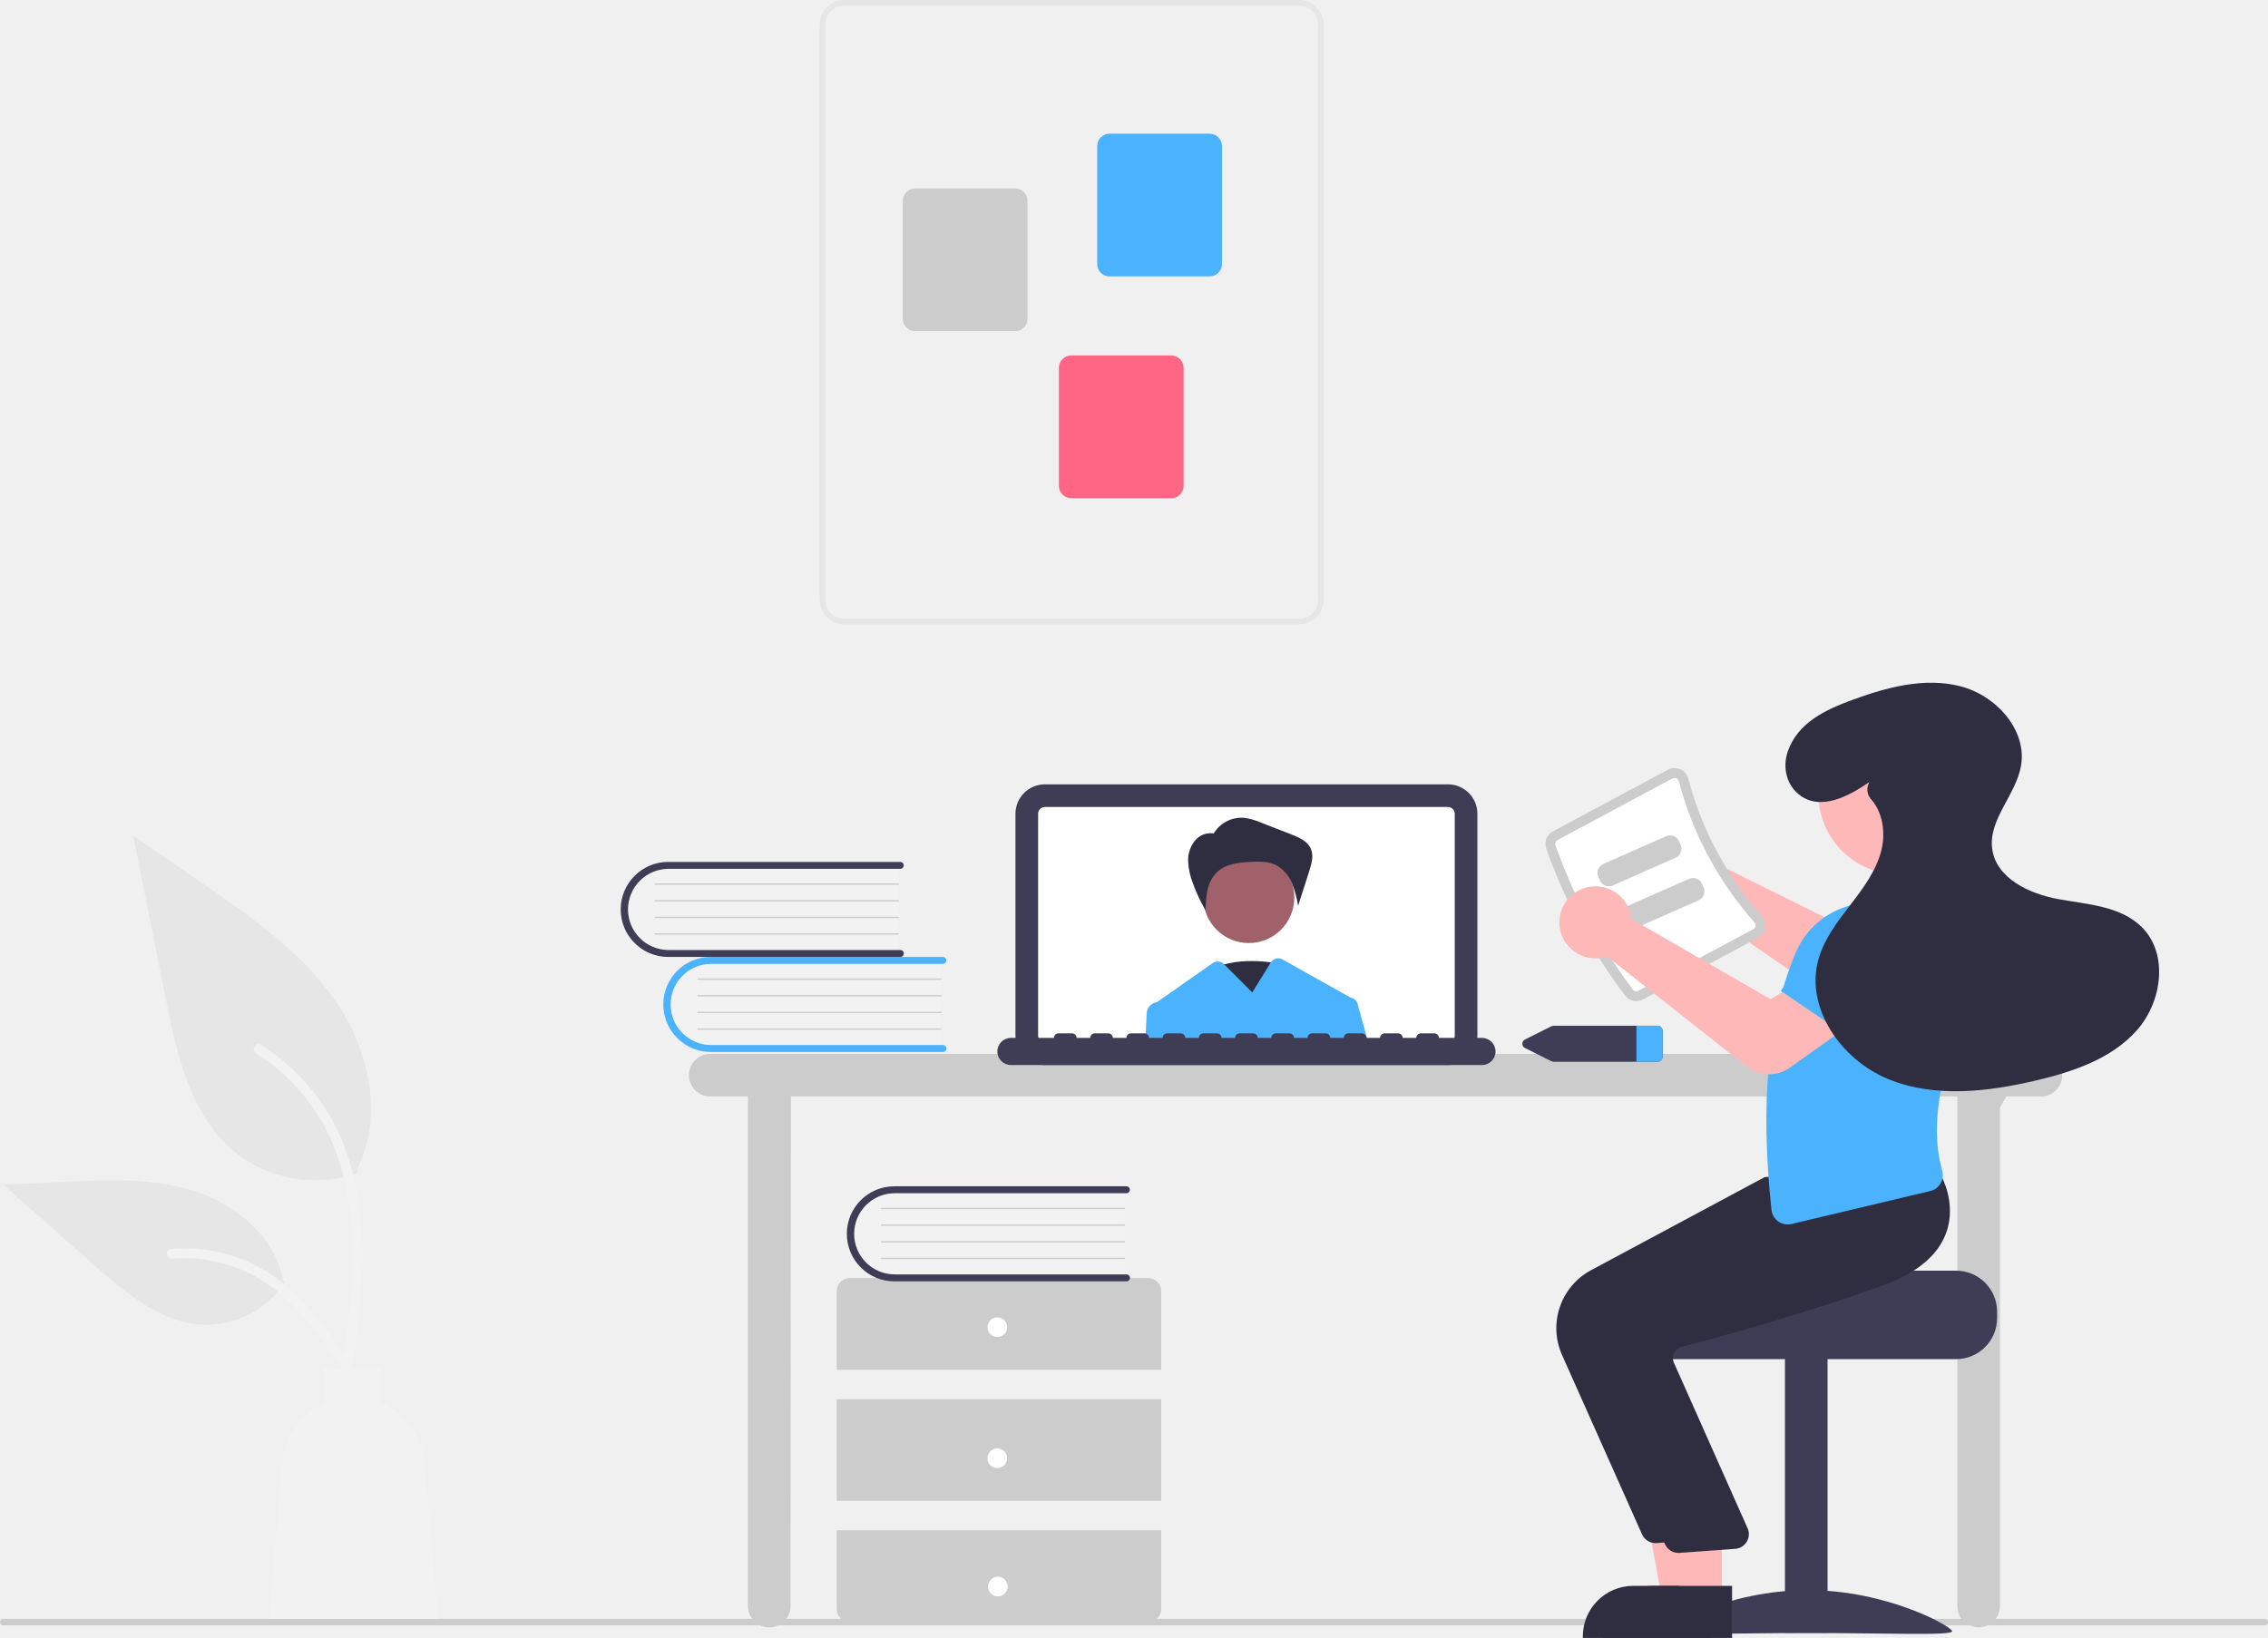
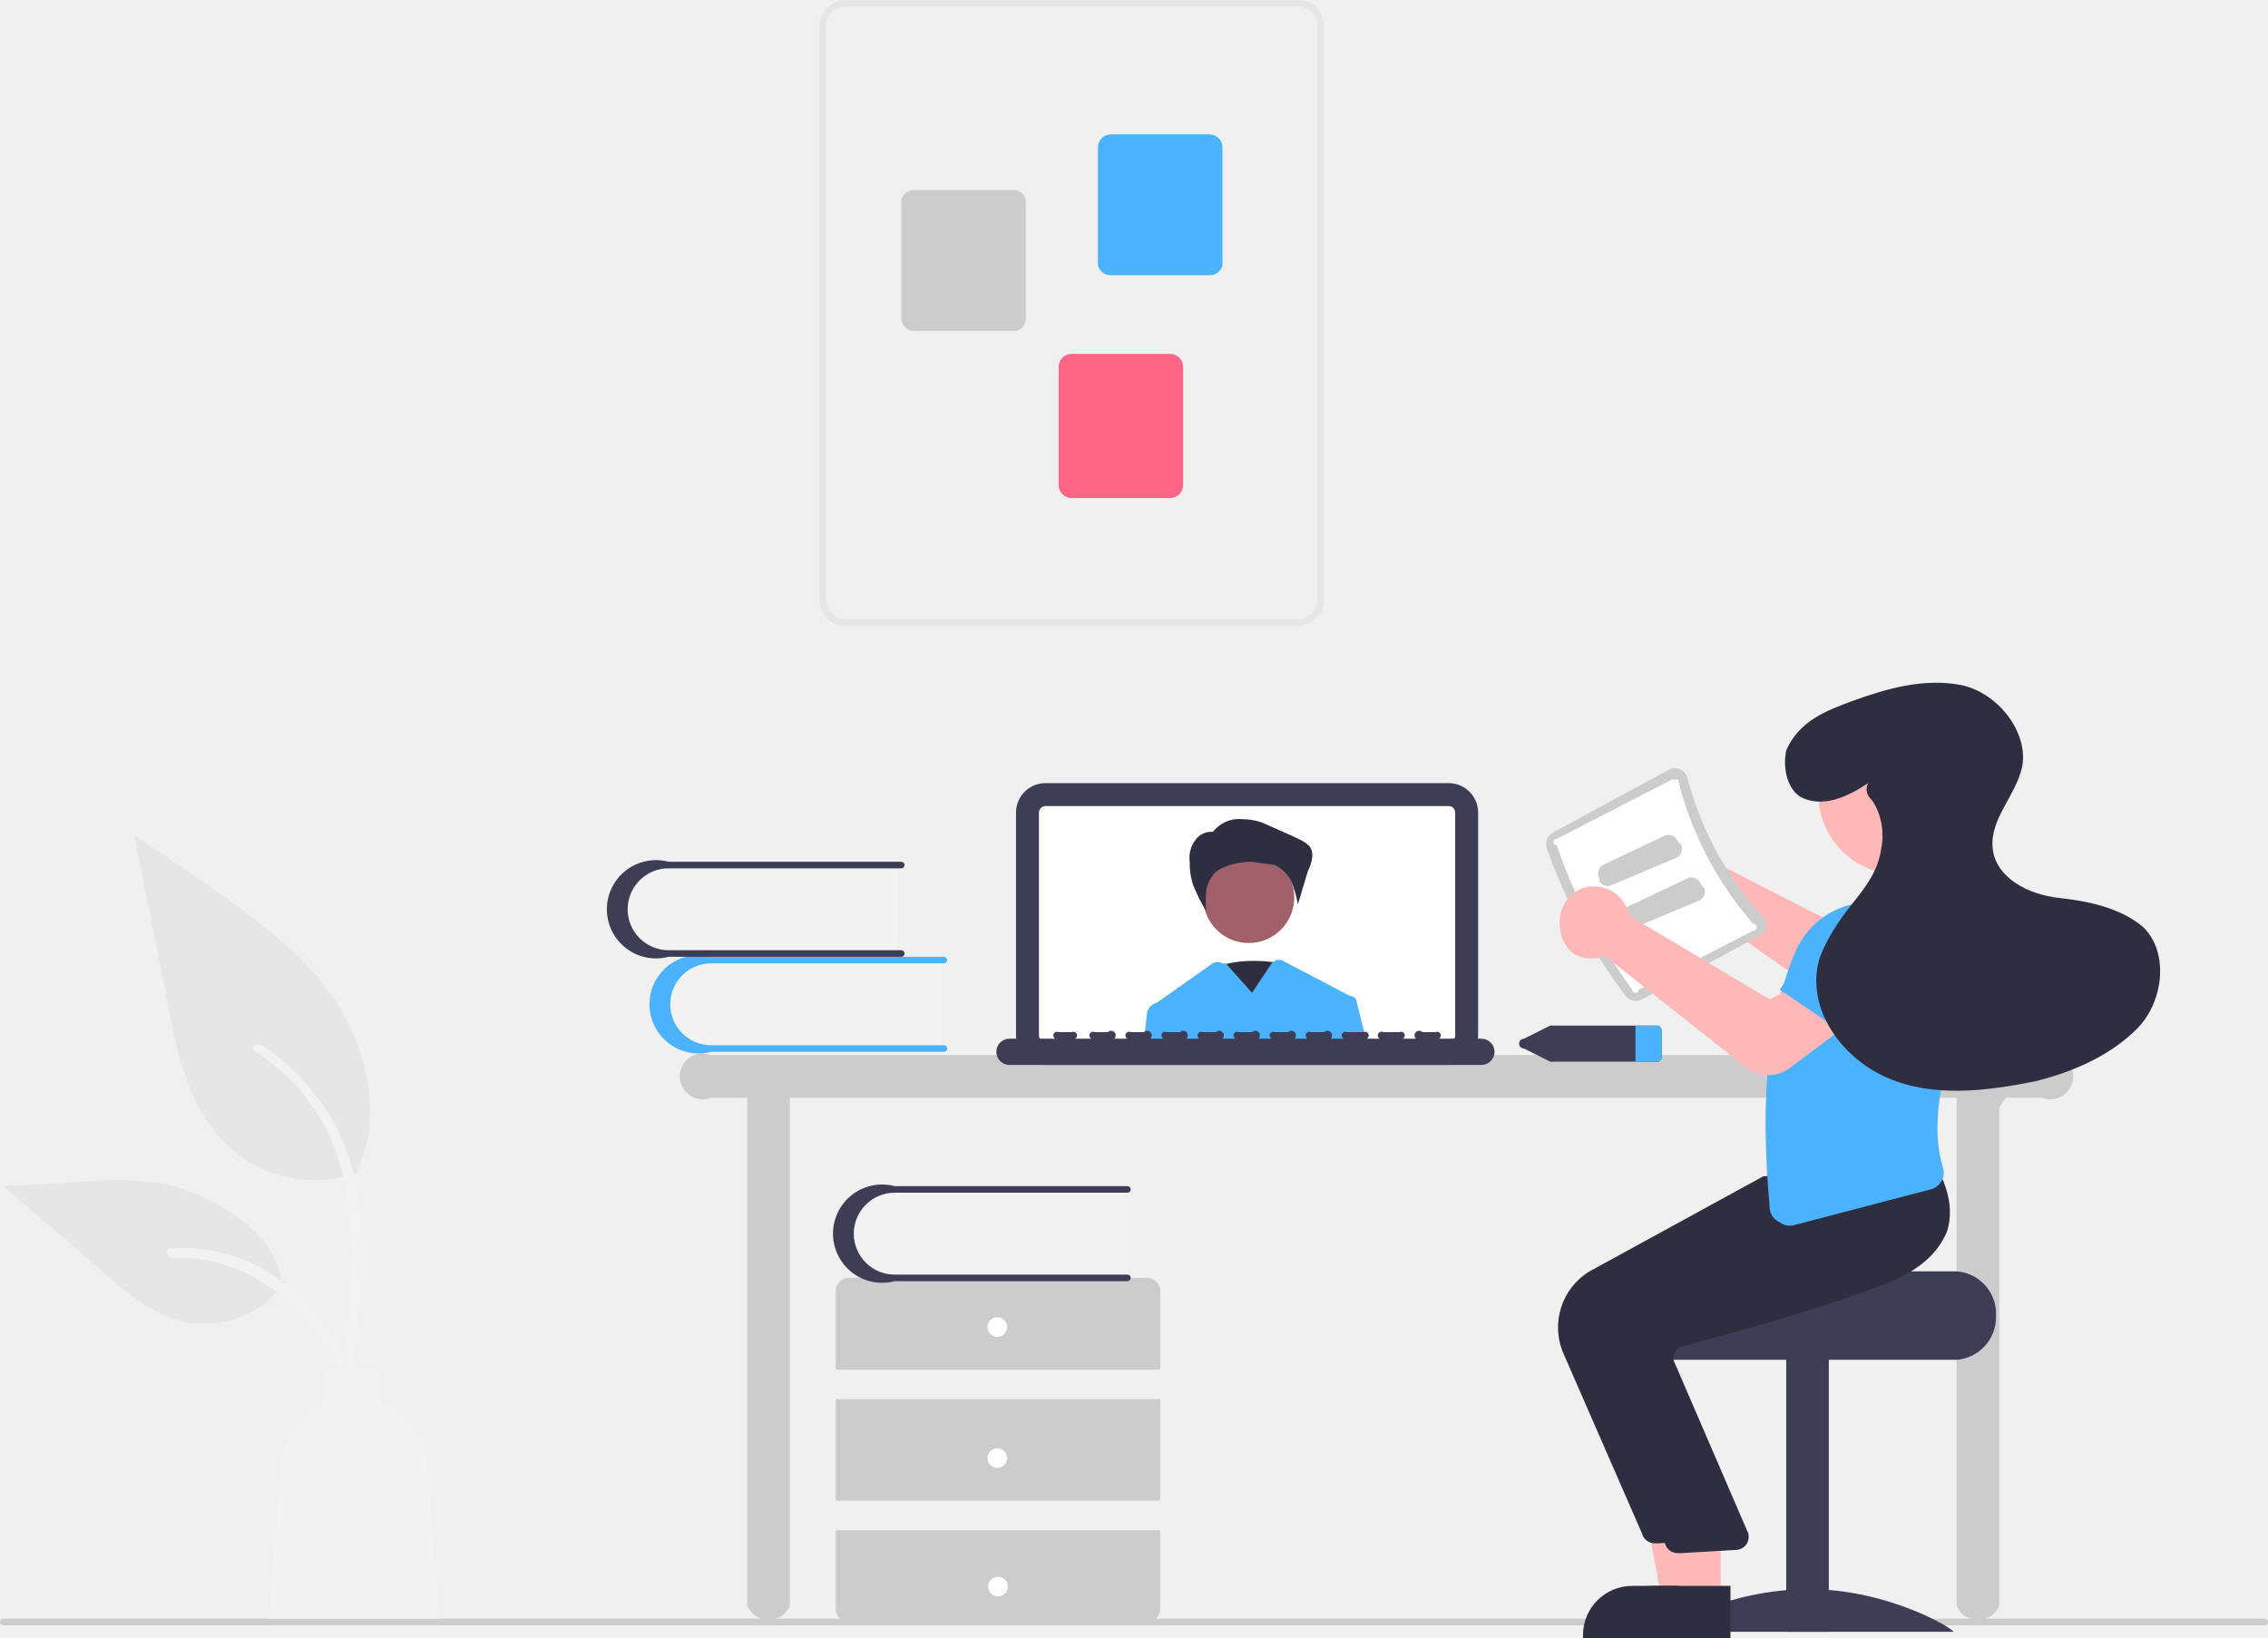
- <svg xmlns="http://www.w3.org/2000/svg" id="b05a6369-67c7-4001-9b85-a83fbbd225d4" data-name="Layer 1" width="692" height="499.877" viewBox="0 0 692 499.877">
-   <path d="M945,696.105H255a1,1,0,0,1,0-2H945a1,1,0,0,1,0,2Z" transform="translate(-254 -200.0616)" fill="#ccc" />
-   <path d="M876.704,521.703h-406a6.5,6.5,0,1,0,0,13h11.5v155.5a6.5,6.5,0,0,0,13,0l.099-155.5H851.204v155.5a6.5,6.5,0,0,0,13,0V538.13l1.891-3.427h10.609a6.5,6.5,0,1,0,0-13Z" transform="translate(-254 -200.0616)" fill="#ccc" />
-   <path d="M695.794,525.105H572.812a8.992,8.992,0,0,1-8.982-8.982V448.414a8.992,8.992,0,0,1,8.982-8.982H695.794a8.992,8.992,0,0,1,8.982,8.982v67.709A8.992,8.992,0,0,1,695.794,525.105Z" transform="translate(-254 -200.0616)" fill="#3f3d56" />
-   <path d="M695.793,446.345H572.813a2.074,2.074,0,0,0-2.07,2.07v67.71a2.074,2.074,0,0,0,2.07,2.07H695.793a2.074,2.074,0,0,0,2.07-2.07v-67.71A2.074,2.074,0,0,0,695.793,446.345Z" transform="translate(-254 -200.0616)" fill="#fff" />
-   <path d="M644.792,494.283s-14.722-3.392-22.82,2.827,10.306,20.355,10.306,20.355Z" transform="translate(-254 -200.0616)" fill="#2f2e41" />
-   <circle cx="381.024" cy="273.924" r="13.887" fill="#a0616a" />
-   <path d="M624.286,454.492a9.898,9.898,0,0,1,9.126-4.856,19.397,19.397,0,0,1,5.515,1.544l9.078,3.541c2.349.916,4.922,2.039,5.941,4.345.946,2.141.24,4.613-.474,6.841l-3.397,10.593a32.246,32.246,0,0,0-1.925-6.998,10.835,10.835,0,0,0-4.704-5.364c-2.358-1.21-5.137-1.185-7.785-1.057-3.749.18-7.826.657-10.489,3.302a10.895,10.895,0,0,0-2.765,5.399,32.5,32.5,0,0,0-.58,6.112,50.669,50.669,0,0,1-3.869-8.295,20.525,20.525,0,0,1-1.438-6.715,9.444,9.444,0,0,1,2.165-6.387,6.195,6.195,0,0,1,6.231-1.961Z" transform="translate(-254 -200.0616)" fill="#2f2e41" />
-   <path d="M668.183,506.325a2.472,2.472,0,0,0-2.07-1.79.86.86,0,0,0-.1-.06L645.282,492.856a2.637,2.637,0,0,0-3.528.908l-5.67,9.18-8.54-8.54-.136-.136a2.636,2.636,0,0,0-3.376-.295l-17.038,11.931c-.03,0-.06.01-.09.01a3.633,3.633,0,0,0-3.03,3.39l-.44,8.89h68.04Z" transform="translate(-254 -200.0616)" fill="#4bb3fd" />
-   <path d="M706.158,516.814H693.03a1.382,1.382,0,0,0-1.382-1.382h-4.145a1.382,1.382,0,0,0-1.382,1.382h-4.145a1.382,1.382,0,0,0-1.382-1.382H676.449a1.382,1.382,0,0,0-1.382,1.382h-4.145a1.382,1.382,0,0,0-1.382-1.382h-4.145a1.382,1.382,0,0,0-1.382,1.382h-4.145A1.382,1.382,0,0,0,658.485,515.432h-4.145a1.382,1.382,0,0,0-1.382,1.382h-4.145a1.382,1.382,0,0,0-1.382-1.382H643.285a1.382,1.382,0,0,0-1.382,1.382H637.758a1.382,1.382,0,0,0-1.382-1.382h-4.145a1.382,1.382,0,0,0-1.382,1.382h-4.145a1.382,1.382,0,0,0-1.382-1.382h-4.145a1.382,1.382,0,0,0-1.382,1.382H615.649a1.382,1.382,0,0,0-1.382-1.382h-4.145a1.382,1.382,0,0,0-1.382,1.382h-4.145a1.382,1.382,0,0,0-1.382-1.382h-4.145a1.382,1.382,0,0,0-1.382,1.382h-4.145a1.382,1.382,0,0,0-1.382-1.382h-4.145a1.382,1.382,0,0,0-1.382,1.382H582.485a1.382,1.382,0,0,0-1.382-1.382H576.958a1.382,1.382,0,0,0-1.382,1.382H562.449a4.145,4.145,0,0,0,0,8.291H706.158a4.145,4.145,0,0,0,0-8.291Z" transform="translate(-254 -200.0616)" fill="#3f3d56" />
-   <path d="M541.079,492.74v27.526H472.117a13.771,13.771,0,1,1,0-27.526Z" transform="translate(-254 -200.0616)" fill="#f2f2f2" />
-   <path d="M542.773,520.054a1.059,1.059,0,0,1-1.059,1.059h-70.826a14.504,14.504,0,1,1,0-29.008h70.826a1.059,1.059,0,0,1,0,2.117h-70.826a12.387,12.387,0,0,0,0,24.773h70.826A1.059,1.059,0,0,1,542.773,520.054Z" transform="translate(-254 -200.0616)" fill="#4bb3fd" />
-   <path d="M541.079,499.092H466.971a.212.212,0,1,1,0-.423h74.108a.212.212,0,0,1,0,.423Z" transform="translate(-254 -200.0616)" fill="#ccc" />
-   <path d="M541.079,504.174H466.971a.212.212,0,1,1,0-.423h74.108a.212.212,0,0,1,0,.423Z" transform="translate(-254 -200.0616)" fill="#ccc" />
-   <path d="M541.079,509.255H466.971a.212.212,0,1,1,0-.423h74.108a.212.212,0,0,1,0,.423Z" transform="translate(-254 -200.0616)" fill="#ccc" />
-   <path d="M541.079,514.337H466.971a.212.212,0,1,1,0-.423h74.108a.212.212,0,0,1,0,.423Z" transform="translate(-254 -200.0616)" fill="#ccc" />
-   <path d="M528.079,463.74v27.526H459.117a13.771,13.771,0,1,1,0-27.526Z" transform="translate(-254 -200.0616)" fill="#f2f2f2" />
-   <path d="M529.773,491.054a1.059,1.059,0,0,1-1.059,1.059h-70.826a14.504,14.504,0,1,1,0-29.008h70.826a1.059,1.059,0,0,1,0,2.117h-70.826a12.387,12.387,0,0,0,0,24.773h70.826A1.059,1.059,0,0,1,529.773,491.054Z" transform="translate(-254 -200.0616)" fill="#3f3d56" />
-   <path d="M528.079,470.092H453.971a.212.212,0,1,1,0-.423h74.108a.212.212,0,0,1,0,.423Z" transform="translate(-254 -200.0616)" fill="#ccc" />
-   <path d="M528.079,475.174H453.971a.212.212,0,1,1,0-.423h74.108a.212.212,0,0,1,0,.423Z" transform="translate(-254 -200.0616)" fill="#ccc" />
-   <path d="M528.079,480.255H453.971a.212.212,0,1,1,0-.423h74.108a.212.212,0,0,1,0,.423Z" transform="translate(-254 -200.0616)" fill="#ccc" />
-   <path d="M528.079,485.337H453.971a.212.212,0,1,1,0-.423h74.108a.212.212,0,0,1,0,.423Z" transform="translate(-254 -200.0616)" fill="#ccc" />
-   <path d="M608.303,618.105v-24a4,4,0,0,0-4-4h-91a4,4,0,0,0-4,4v24Z" transform="translate(-254 -200.0616)" fill="#ccc" />
-   <rect x="255.303" y="427.043" width="99" height="31" fill="#ccc" />
-   <path d="M509.303,667.105v24a4,4,0,0,0,4,4h91a4,4,0,0,0,4-4v-24Z" transform="translate(-254 -200.0616)" fill="#ccc" />
-   <circle cx="304.303" cy="405.043" r="3" fill="#fff" />
-   <circle cx="304.303" cy="445.043" r="3" fill="#fff" />
-   <circle cx="304.464" cy="484.196" r="3" fill="#fff" />
-   <path d="M597.079,562.74v27.526H528.117a13.771,13.771,0,1,1,0-27.526Z" transform="translate(-254 -200.0616)" fill="#f2f2f2" />
-   <path d="M598.773,590.054a1.059,1.059,0,0,1-1.059,1.059h-70.826a14.504,14.504,0,1,1,0-29.008h70.826a1.059,1.059,0,0,1,0,2.117h-70.826a12.387,12.387,0,0,0,0,24.773h70.826A1.059,1.059,0,0,1,598.773,590.054Z" transform="translate(-254 -200.0616)" fill="#3f3d56" />
-   <path d="M597.079,569.092H522.971a.212.212,0,1,1,0-.423h74.108a.212.212,0,0,1,0,.423Z" transform="translate(-254 -200.0616)" fill="#ccc" />
-   <path d="M597.079,574.174H522.971a.212.212,0,1,1,0-.423h74.108a.212.212,0,0,1,0,.423Z" transform="translate(-254 -200.0616)" fill="#ccc" />
-   <path d="M597.079,579.255H522.971a.212.212,0,1,1,0-.423h74.108a.212.212,0,0,1,0,.423Z" transform="translate(-254 -200.0616)" fill="#ccc" />
-   <path d="M597.079,584.337H522.971a.212.212,0,1,1,0-.423h74.108a.212.212,0,0,1,0,.423Z" transform="translate(-254 -200.0616)" fill="#ccc" />
-   <path d="M504.11,383.083v-175.5a7.53,7.53,0,0,1,7.521-7.521H650.36a7.53,7.53,0,0,1,7.521,7.521v175.5a7.53,7.53,0,0,1-7.521,7.521H511.632A7.53,7.53,0,0,1,504.11,383.083Zm7.521-181.35a5.857,5.857,0,0,0-5.85,5.85v175.5a5.857,5.857,0,0,0,5.85,5.85H650.36a5.857,5.857,0,0,0,5.85-5.85v-175.5a5.857,5.857,0,0,0-5.85-5.85Z" transform="translate(-254 -200.0616)" fill="#e6e6e6" />
-   <path d="M588.775,280.659V244.624a3.765,3.765,0,0,1,3.761-3.761h30.537a3.765,3.765,0,0,1,3.761,3.761v36.036a3.765,3.765,0,0,1-3.761,3.761h-30.537A3.765,3.765,0,0,1,588.775,280.659Z" transform="translate(-254 -200.0616)" fill="#4bb3fd" />
-   <path d="M529.44,297.374V261.338a3.765,3.765,0,0,1,3.761-3.761h30.537a3.765,3.765,0,0,1,3.761,3.761v36.036a3.765,3.765,0,0,1-3.761,3.761h-30.537A3.765,3.765,0,0,1,529.44,297.374Z" transform="translate(-254 -200.0616)" fill="#ccc" />
-   <path d="M577.075,348.352V312.317a3.765,3.765,0,0,1,3.761-3.761h30.537a3.765,3.765,0,0,1,3.761,3.761v36.036a3.765,3.765,0,0,1-3.761,3.761h-30.537A3.765,3.765,0,0,1,577.075,348.352Z" transform="translate(-254 -200.0616)" fill="#ff6584" />
-   <path d="M759.563,513.105H728.143a1.941,1.941,0,0,0-.86.2l-7.93,3.97a1.445,1.445,0,0,0,0,2.66l7.93,3.97a1.941,1.941,0,0,0,.86.2h31.42a1.649,1.649,0,0,0,1.74-1.53v-7.94A1.649,1.649,0,0,0,759.563,513.105Z" transform="translate(-254 -200.0616)" fill="#3f3d56" />
-   <path d="M761.303,514.635v7.94a1.649,1.649,0,0,1-1.74,1.53h-6.26v-11h6.26A1.649,1.649,0,0,1,761.303,514.635Z" transform="translate(-254 -200.0616)" fill="#4bb3fd" />
-   <path d="M759.327,453.705a11.003,11.003,0,0,1,14.89,6.915,10.588,10.588,0,0,1,.32,1.435l43.938,21.788,10.168-6.739,12.652,14.565L825.769,504.279a11.149,11.149,0,0,1-13.301.513l-44.579-30.828a10.511,10.511,0,0,1-1.015.37,11.003,11.003,0,0,1-14.01-8.561,10.708,10.708,0,0,1-.163-1.34A11.036,11.036,0,0,1,759.327,453.705Z" transform="translate(-254 -200.0616)" fill="#ffb8b8" />
-   <path d="M850.841,587.853H802.831c0,1.38-49.48,2.5-49.48,2.5a12.86,12.86,0,0,0-2.11,2,12.41,12.41,0,0,0-2.9,8v2a12.505,12.505,0,0,0,12.5,12.5h90a12.511,12.511,0,0,0,12.5-12.5v-2A12.517,12.517,0,0,0,850.841,587.853Z" transform="translate(-254 -200.0616)" fill="#3f3d56" />
-   <rect x="798.617" y="614.357" width="13" height="84" transform="translate(1356.235 1112.652) rotate(-180)" fill="#3f3d56" />
-   <path d="M761.617,697.9c0,1.405,19.699.543,44,.543s44,.861,44-.543-19.699-12.543-44-12.543S761.617,696.495,761.617,697.9Z" transform="translate(-254 -200.0616)" fill="#3f3d56" />
-   <polygon points="519.353 487.993 507.094 487.992 501.261 456.195 519.355 456.196 519.353 487.993" fill="#ffb8b8" />
-   <path d="M776.48,699.938l-39.531-.001v-.5a15.386,15.386,0,0,1,15.386-15.386h.001l24.144.001Z" transform="translate(-254 -200.0616)" fill="#2f2e41" />
-   <path d="M755.017,668.337,730.576,613.529a20.086,20.086,0,0,1,8.819-25.784l53.013-28.428,24.191-2.058,22.315-2.028.161.272c.206.348,5.004,8.635,1.76,17.722-2.46,6.893-8.859,12.276-19.019,16.002-23.714,8.695-51.109,16.127-61.786,18.918a3.451,3.451,0,0,0-2.211,1.76,3.498,3.498,0,0,0-.196,2.799l22.707,51.015a4.5,4.5,0,0,1-3.809,6.029L759.553,670.983q-.216.021-.43.021A4.497,4.497,0,0,1,755.017,668.337Z" transform="translate(-254 -200.0616)" fill="#2f2e41" />
-   <polygon points="525.353 487.993 513.094 487.992 507.261 456.195 525.355 456.196 525.353 487.993" fill="#ffb8b8" />
-   <path d="M782.48,699.938l-39.531-.001v-.5a15.386,15.386,0,0,1,15.386-15.386h.001l24.144.001Z" transform="translate(-254 -200.0616)" fill="#2f2e41" />
-   <path d="M762.017,671.337,737.576,616.529a20.086,20.086,0,0,1,8.819-25.784l53.013-28.428,24.191-2.058,22.315-2.028.161.272c.206.348,5.004,8.635,1.76,17.722-2.46,6.893-8.859,12.276-19.019,16.002-23.714,8.695-51.109,16.127-61.786,18.918a3.451,3.451,0,0,0-2.211,1.76,3.498,3.498,0,0,0-.196,2.799l22.707,51.015a4.5,4.5,0,0,1-3.809,6.029L766.553,673.983q-.216.021-.43.021A4.497,4.497,0,0,1,762.017,671.337Z" transform="translate(-254 -200.0616)" fill="#2f2e41" />
-   <path d="M749.835,503.906a167.506,167.506,0,0,1-24.075-44.932,4.303,4.303,0,0,1,2.032-5.179l35.145-18.832a4.247,4.247,0,0,1,3.726-.151,4.319,4.319,0,0,1,2.461,2.884,102.328,102.328,0,0,0,22.446,41.891,4.318,4.318,0,0,1,1.038,3.647,4.247,4.247,0,0,1-2.189,3.018L755.272,505.083A4.303,4.303,0,0,1,749.835,503.906Z" transform="translate(-254 -200.0616)" fill="#ccc" />
-   <path d="M752.233,502.104a1.299,1.299,0,0,0,1.622.335l35.146-18.832a1.246,1.246,0,0,0,.653-.897,1.318,1.318,0,0,0-.325-1.128,105.34,105.34,0,0,1-23.107-43.125,1.319,1.319,0,0,0-.758-.895,1.247,1.247,0,0,0-1.11.046L729.208,456.439a1.298,1.298,0,0,0-.62,1.537,164.507,164.507,0,0,0,23.645,44.127Z" transform="translate(-254 -200.0616)" fill="#fff" />
-   <path d="M866.593,498.883l-27.525,10.459-6.72-18.667a11.168,11.168,0,0,1,5.002-13.499l0,0a11.168,11.168,0,0,1,14.262,2.784Z" transform="translate(-254 -200.0616)" fill="#4bb3fd" />
-   <path d="M796.583,572.843a4.999,4.999,0,0,1-2.083-3.549c-3.525-32.91-1.07-58.664,7.506-78.735a24.992,24.992,0,0,1,16.567-14.18l22.25-1.123.115.056A26.005,26.005,0,0,1,855.156,502.9c-7.156,18.863-13.148,38.503-8.579,54.346a5.122,5.122,0,0,1-.484,3.983,4.884,4.884,0,0,1-3.116,2.309L800.599,573.62a4.964,4.964,0,0,1-4.017-.777Z" transform="translate(-254 -200.0616)" fill="#4bb3fd" />
-   <circle cx="579.396" cy="242.323" r="24.561" fill="#ffb8b8" />
-   <path d="M765.243,461.838l-19.142,8.45a3.003,3.003,0,0,1-3.956-1.533l-.473-1.073a3.003,3.003,0,0,1,1.533-3.956l19.142-8.45a3.003,3.003,0,0,1,3.956,1.533l.473,1.073A3.003,3.003,0,0,1,765.243,461.838Z" transform="translate(-254 -200.0616)" fill="#ccc" />
-   <path d="M772.243,474.838l-19.142,8.45a3.003,3.003,0,0,1-3.956-1.533l-.473-1.073a3.003,3.003,0,0,1,1.533-3.956l19.142-8.45a3.003,3.003,0,0,1,3.956,1.533l.473,1.073A3.003,3.003,0,0,1,772.243,474.838Z" transform="translate(-254 -200.0616)" fill="#ccc" />
-   <path d="M787.005,525.615l-42.674-33.666a10.517,10.517,0,0,1-1.036.306,11.027,11.027,0,0,1-8.818-1.691,10.913,10.913,0,0,1-4.626-7.733,11.023,11.023,0,0,1,7.209-11.638,11.004,11.004,0,0,1,14.426,7.837,10.571,10.571,0,0,1,.229,1.452L794.196,504.989l10.572-6.086,11.711,15.332-16.414,11.699a10.942,10.942,0,0,1-13.06-.318Z" transform="translate(-254 -200.0616)" fill="#ffb8b8" />
-   <path d="M821.686,519.009l-24.349-16.557,11.443-16.207a11.168,11.168,0,0,1,13.929-3.64l0,0a11.168,11.168,0,0,1,5.894,13.283Z" transform="translate(-254 -200.0616)" fill="#4bb3fd" />
-   <path d="M824.391,438.727c-6.313,4.321-14.601,8.762-21.049,4.161-4.234-3.021-5.567-8.615-3.851-13.525,3.087-8.829,11.569-12.715,19.681-15.695,10.544-3.873,22.026-6.954,32.911-4.181s20.506,13.313,18.541,24.373c-1.58,8.894-9.97,16.295-8.779,25.25,1.199,9.012,11.334,13.756,20.281,15.367s18.96,2.128,25.391,8.555c8.203,8.199,6.155,22.853-1.564,31.51s-19.367,12.58-30.654,15.248c-14.955,3.534-31.129,5.392-45.332-.474s-25.256-21.654-21.141-36.46c1.738-6.254,5.832-11.539,9.789-16.685s7.963-10.526,9.472-16.839c1.258-5.261.327-11.369-3.162-15.315a4.437,4.437,0,0,1-.594-5.186Z" transform="translate(-254 -200.0616)" fill="#2f2e41" />
-   <path d="M363.072,558.06a39.063,39.063,0,0,1-37.721-6.645c-13.212-11.089-17.354-29.359-20.725-46.275q-4.985-25.018-9.969-50.036l20.872,14.371c15.01,10.335,30.357,21.001,40.75,35.971s14.929,35.405,6.579,51.603" transform="translate(-254 -200.0616)" fill="#e6e6e6" />
-   <path d="M361.288,618.639c2.112-15.387,4.285-30.973,2.803-46.525-1.316-13.812-5.53-27.303-14.109-38.364A63.82,63.82,0,0,0,333.608,518.912c-1.637-1.034-3.144,1.561-1.514,2.59A60.672,60.672,0,0,1,356.093,550.459c5.225,13.289,6.064,27.776,5.164,41.893-.544,8.537-1.698,17.019-2.861,25.489a1.554,1.554,0,0,0,1.048,1.845,1.509,1.509,0,0,0,1.845-1.048Z" transform="translate(-254 -200.0616)" fill="#f2f2f2" />
-   <path d="M340.941,591.41a28.755,28.755,0,0,1-25.055,12.931c-12.683-.602-23.257-9.454-32.775-17.858l-28.153-24.857,18.633-.892c13.4-.641,27.145-1.239,39.908,2.893s24.533,14.077,26.867,27.287" transform="translate(-254 -200.0616)" fill="#e6e6e6" />
-   <path d="M367.258,627.484c-10.168-17.991-21.961-37.986-43.035-44.377a48.022,48.022,0,0,0-18.101-1.869c-1.922.166-1.442,3.128.476,2.963a44.614,44.614,0,0,1,28.886,7.642c8.145,5.544,14.487,13.252,19.854,21.425,3.288,5.007,6.233,10.226,9.178,15.438.941,1.666,3.693.463,2.74-1.222Z" transform="translate(-254 -200.0616)" fill="#f2f2f2" />
-   <path d="M383.55,646.421A21.774,21.774,0,0,0,370.207,628.184v-10.401H352.762v10.729a21.763,21.763,0,0,0-12.616,17.909l-4.102,47.684h51.608Z" transform="translate(-254 -200.0616)" fill="#f2f2f2" />
+ <svg xmlns="http://www.w3.org/2000/svg" data-name="Layer 1" width="692" height="499.9">
+   <path d="M691 496H1a1 1 0 010-2h690a1 1 0 010 2z" fill="#ccc" />
+   <path d="M623 322H217a7 7 0 100 13h11v155a7 7 0 0013 0V335h356v155a7 7 0 0013 0V338l2-3h11a7 7 0 100-13z" fill="#ccc" />
+   <path d="M442 325H319a9 9 0 01-9-9v-68a9 9 0 019-9h123a9 9 0 019 9v68a9 9 0 01-9 9z" fill="#3f3d56" />
+   <path d="M442 246H319a2 2 0 00-2 2v68a2 2 0 002 2h123a2 2 0 002-2v-68a2 2 0 00-2-2z" fill="#fff" />
+   <path d="M391 294s-15-3-23 3 10 20 10 20z" fill="#2f2e41" />
+   <circle cx="381" cy="273.9" r="13.9" fill="#a0616a" />
+   <path d="M370 254a10 10 0 019-4 19 19 0 016 1l9 4c2 1 5 2 6 4s0 5-1 7l-3 10a32 32 0 00-2-7 11 11 0 00-5-5l-7-1c-4 0-8 1-11 3a11 11 0 00-3 6 33 33 0 000 6 51 51 0 01-4-8 21 21 0 01-1-7 9 9 0 012-7 6 6 0 016-2z" fill="#2f2e41" />
+   <path d="M414 306a2 2 0 00-2-2l-21-11a3 3 0 00-3 1l-6 9-8-9h-1a3 3 0 00-3 0l-17 12a4 4 0 00-3 3l-1 9h68z" fill="#4bb3fd" />
+   <path d="M452 317h-13a1 1 0 00-1-2h-4a1 1 0 00-2 2h-4a1 1 0 00-1-2h-5a1 1 0 00-1 2h-4a1 1 0 00-1-2h-5a1 1 0 00-1 2h-4a1 1 0 00-2-2h-4a1 1 0 00-1 2h-4a1 1 0 00-2-2h-4a1 1 0 00-1 2h-4a1 1 0 00-2-2h-4a1 1 0 00-1 2h-4a1 1 0 00-2-2h-4a1 1 0 00-1 2h-4a1 1 0 00-2-2h-4a1 1 0 00-1 2h-4a1 1 0 00-2-2h-4a1 1 0 00-1 2h-4a1 1 0 00-2-2h-4a1 1 0 00-1 2h-5a1 1 0 00-1-2h-4a1 1 0 00-1 2h-14a4 4 0 000 8h144a4 4 0 000-8z" fill="#3f3d56" />
+   <path d="M287 293v27h-69a14 14 0 110-27z" fill="#f2f2f2" />
+   <path d="M289 320a1 1 0 01-1 1h-71a15 15 0 110-29h71a1 1 0 010 2h-71a12 12 0 000 25h71a1 1 0 011 1z" fill="#4bb3fd" />
+   <path d="M287 299h-74 74zM287 304h-74 74zM287 309h-74 74zM287 314h-74 74z" fill="#ccc" />
+   <path d="M274 264v27h-69a14 14 0 110-27z" fill="#f2f2f2" />
+   <path d="M276 291a1 1 0 01-1 1h-71a15 15 0 110-29h71a1 1 0 010 2h-71a12 12 0 000 25h71a1 1 0 011 1z" fill="#3f3d56" />
+   <path d="M274 270h-74 74zM274 275h-74 74zM274 280h-74 74zM274 285h-74 74zM354 418v-24a4 4 0 00-4-4h-91a4 4 0 00-4 4v24zM255 427h99v31h-99zM255 467v24a4 4 0 004 4h91a4 4 0 004-4v-24z" fill="#ccc" />
+   <circle cx="304.3" cy="405" r="3" fill="#fff" />
+   <circle cx="304.3" cy="445" r="3" fill="#fff" />
+   <circle cx="304.5" cy="484.2" r="3" fill="#fff" />
+   <path d="M343 363v27h-69a14 14 0 110-27z" fill="#f2f2f2" />
+   <path d="M345 390a1 1 0 01-1 1h-71a15 15 0 110-29h71a1 1 0 010 2h-71a12 12 0 000 25h71a1 1 0 011 1z" fill="#3f3d56" />
+   <path d="M343 369h-74 74zM343 374h-74 74zM343 379h-74 74zM343 384h-74 74z" fill="#ccc" />
+   <path d="M250 183V8a8 8 0 018-8h138a8 8 0 018 8v175a8 8 0 01-8 8H258a8 8 0 01-8-8zm8-181a6 6 0 00-6 6v175a6 6 0 006 6h138a6 6 0 006-6V8a6 6 0 00-6-6z" fill="#e6e6e6" />
+   <path d="M335 81V45a4 4 0 014-4h30a4 4 0 014 4v36a4 4 0 01-4 3h-30a4 4 0 01-4-3z" fill="#4bb3fd" />
+   <path d="M275 97V61a4 4 0 014-3h31a4 4 0 013 3v36a4 4 0 01-3 4h-31a4 4 0 01-4-4z" fill="#ccc" />
+   <path d="M323 148v-36a4 4 0 014-4h30a4 4 0 014 4v36a4 4 0 01-4 4h-30a4 4 0 01-4-4z" fill="#ff6584" />
+   <path d="M506 313h-32a2 2 0 00-1 0l-8 4a1 1 0 000 3l8 4a2 2 0 001 0h32a2 2 0 001-1v-8a2 2 0 00-1-2z" fill="#3f3d56" />
+   <path d="M507 315v8a2 2 0 01-1 1h-7v-11h7a2 2 0 011 2z" fill="#4bb3fd" />
+   <path d="M505 254a11 11 0 0115 7 11 11 0 011 1l43 22 11-7 12 15-15 12a11 11 0 01-14 1l-44-31a11 11 0 01-1 0 11 11 0 01-14-8 11 11 0 010-2 11 11 0 016-10z" fill="#ffb8b8" />
+   <path d="M597 388h-48l-50 2a13 13 0 00-2 2 12 12 0 00-3 8v2a13 13 0 0013 13h90a13 13 0 0012-13v-2a13 13 0 00-12-12z" fill="#3f3d56" />
+   <path fill="#3f3d56" d="M558 498h-13v-84h13z" />
+   <path d="M508 498h88c0-1-20-13-44-13s-44 11-44 13z" fill="#3f3d56" />
+   <path fill="#ffb8b8" d="M519 488h-12l-6-32h18v32z" />
+   <path d="M522 500h-39v-1a15 15 0 0115-15h24zM501 468l-24-55a20 20 0 018-25l53-29 25-2 22-2c0 1 5 9 2 18-3 7-9 12-19 16-24 9-51 16-62 19a3 3 0 00-2 2 3 3 0 000 3l22 51a4 4 0 01-3 6l-17 1h-1a4 4 0 01-4-3z" fill="#2f2e41" />
+   <path fill="#ffb8b8" d="M525 488h-12l-6-32h18v32z" />
+   <path d="M528 500h-39v-1a15 15 0 0115-15h24zM508 471l-24-55a20 20 0 018-25l53-29 25-2 22-2c0 1 5 9 2 18-3 7-9 12-19 16-24 9-51 16-62 19a3 3 0 00-2 2 3 3 0 000 3l22 51a4 4 0 01-3 6l-17 1h-1a4 4 0 01-4-3z" fill="#2f2e41" />
+   <path d="M496 304a168 168 0 01-24-45 4 4 0 012-5l35-19a4 4 0 014 0 4 4 0 012 3 102 102 0 0023 42 4 4 0 011 3 4 4 0 01-3 3l-35 19a4 4 0 01-5-1z" fill="#ccc" />
+   <path d="M498 302a1 1 0 002 0l35-18a1 1 0 001-1 1 1 0 00-1-1 105 105 0 01-23-44 1 1 0 00-1 0 1 1 0 00-1 0l-35 18a1 1 0 000 2 165 165 0 0023 44z" fill="#fff" />
+   <path d="M613 299l-28 10-7-18a11 11 0 015-14 11 11 0 0115 3z" fill="#4bb3fd" />
+   <path d="M543 373a5 5 0 01-3-4c-3-33-1-58 8-79a25 25 0 0117-14l22-1a26 26 0 0114 28c-7 19-13 38-8 54a5 5 0 01-1 4 5 5 0 01-3 2l-42 11a5 5 0 01-4-1z" fill="#4bb3fd" />
+   <circle cx="579.4" cy="242.3" r="24.6" fill="#ffb8b8" />
+   <path d="M511 262l-19 8a3 3 0 01-4-1v-1a3 3 0 011-4l19-9a3 3 0 014 2l1 1a3 3 0 01-2 4zM518 275l-19 8a3 3 0 01-4-1v-1a3 3 0 011-4l19-9a3 3 0 014 2l1 1a3 3 0 01-2 4z" fill="#ccc" />
+   <path d="M533 326l-43-34a11 11 0 01-1 0 11 11 0 01-9-1 11 11 0 01-4-8 11 11 0 017-12 11 11 0 0114 8 11 11 0 011 1l42 25 11-6 11 15-16 12a11 11 0 01-13 0z" fill="#ffb8b8" />
+   <path d="M568 319l-25-17 12-16a11 11 0 0114-3 11 11 0 016 13z" fill="#4bb3fd" />
+   <path d="M570 239c-6 4-14 8-21 4-4-3-5-9-4-14 4-9 12-12 20-15 11-4 22-7 33-5s21 14 19 25c-2 9-10 16-9 25s11 14 20 15 19 3 26 9c8 8 6 23-2 31s-19 13-31 16c-15 3-31 5-45-1s-25-21-21-36c2-6 6-12 10-17s8-10 9-17c1-5 0-11-3-15a4 4 0 01-1-5z" fill="#2f2e41" />
+   <path d="M109 358a39 39 0 01-38-7c-13-11-17-29-20-46l-10-50 21 14c15 11 30 21 40 36s15 36 7 52" fill="#e6e6e6" />
+   <path d="M107 419c2-16 5-31 3-47-1-14-5-27-14-38a64 64 0 00-16-15c-2-1-4 1-2 2a61 61 0 0124 29c5 14 6 28 5 42 0 9-1 17-3 26a2 2 0 001 2 2 2 0 002-1z" fill="#f2f2f2" />
+   <path d="M87 391a29 29 0 01-25 13c-13 0-23-9-33-18L1 362l19-1c13-1 27-2 39 3s25 14 27 27" fill="#e6e6e6" />
+   <path d="M113 427c-10-18-22-38-43-44a48 48 0 00-18-2c-2 0-1 3 1 3a45 45 0 0128 8c9 5 15 13 20 21l10 16c0 1 3 0 2-2z" fill="#f2f2f2" />
+   <path d="M130 446a22 22 0 00-14-18v-10H99v10a22 22 0 00-13 18l-4 48h52z" fill="#f2f2f2" />
</svg>
